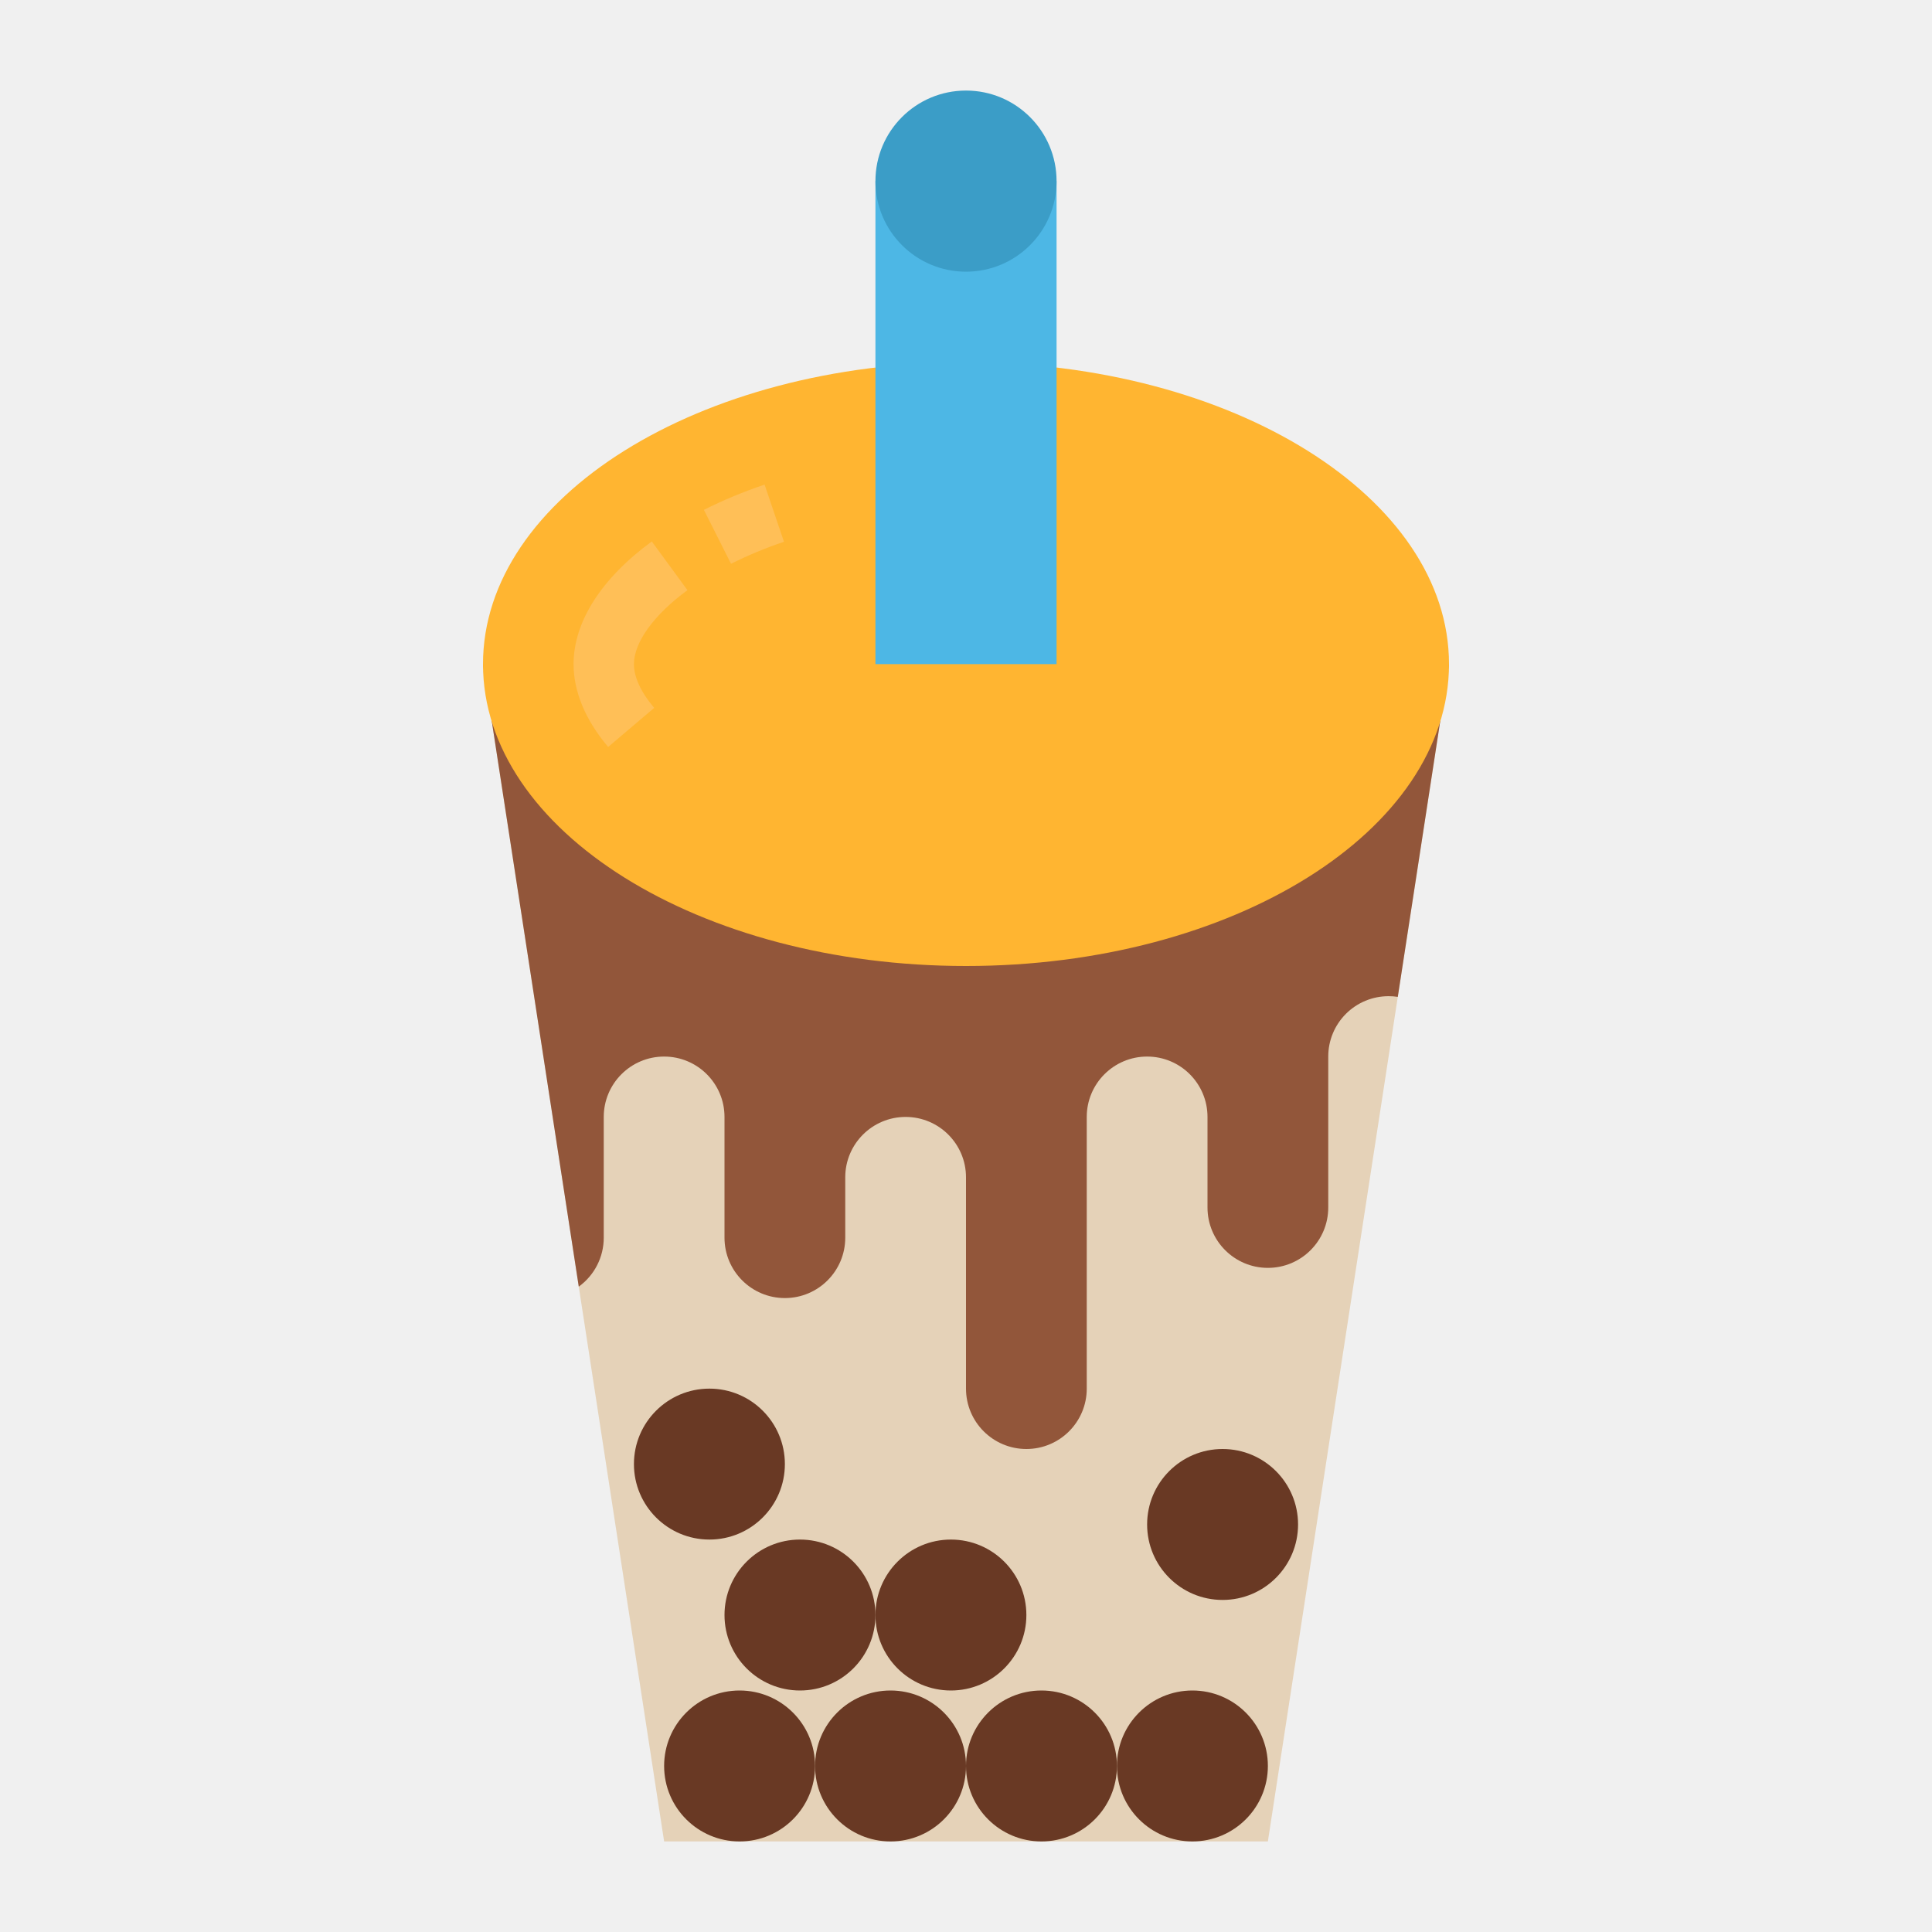
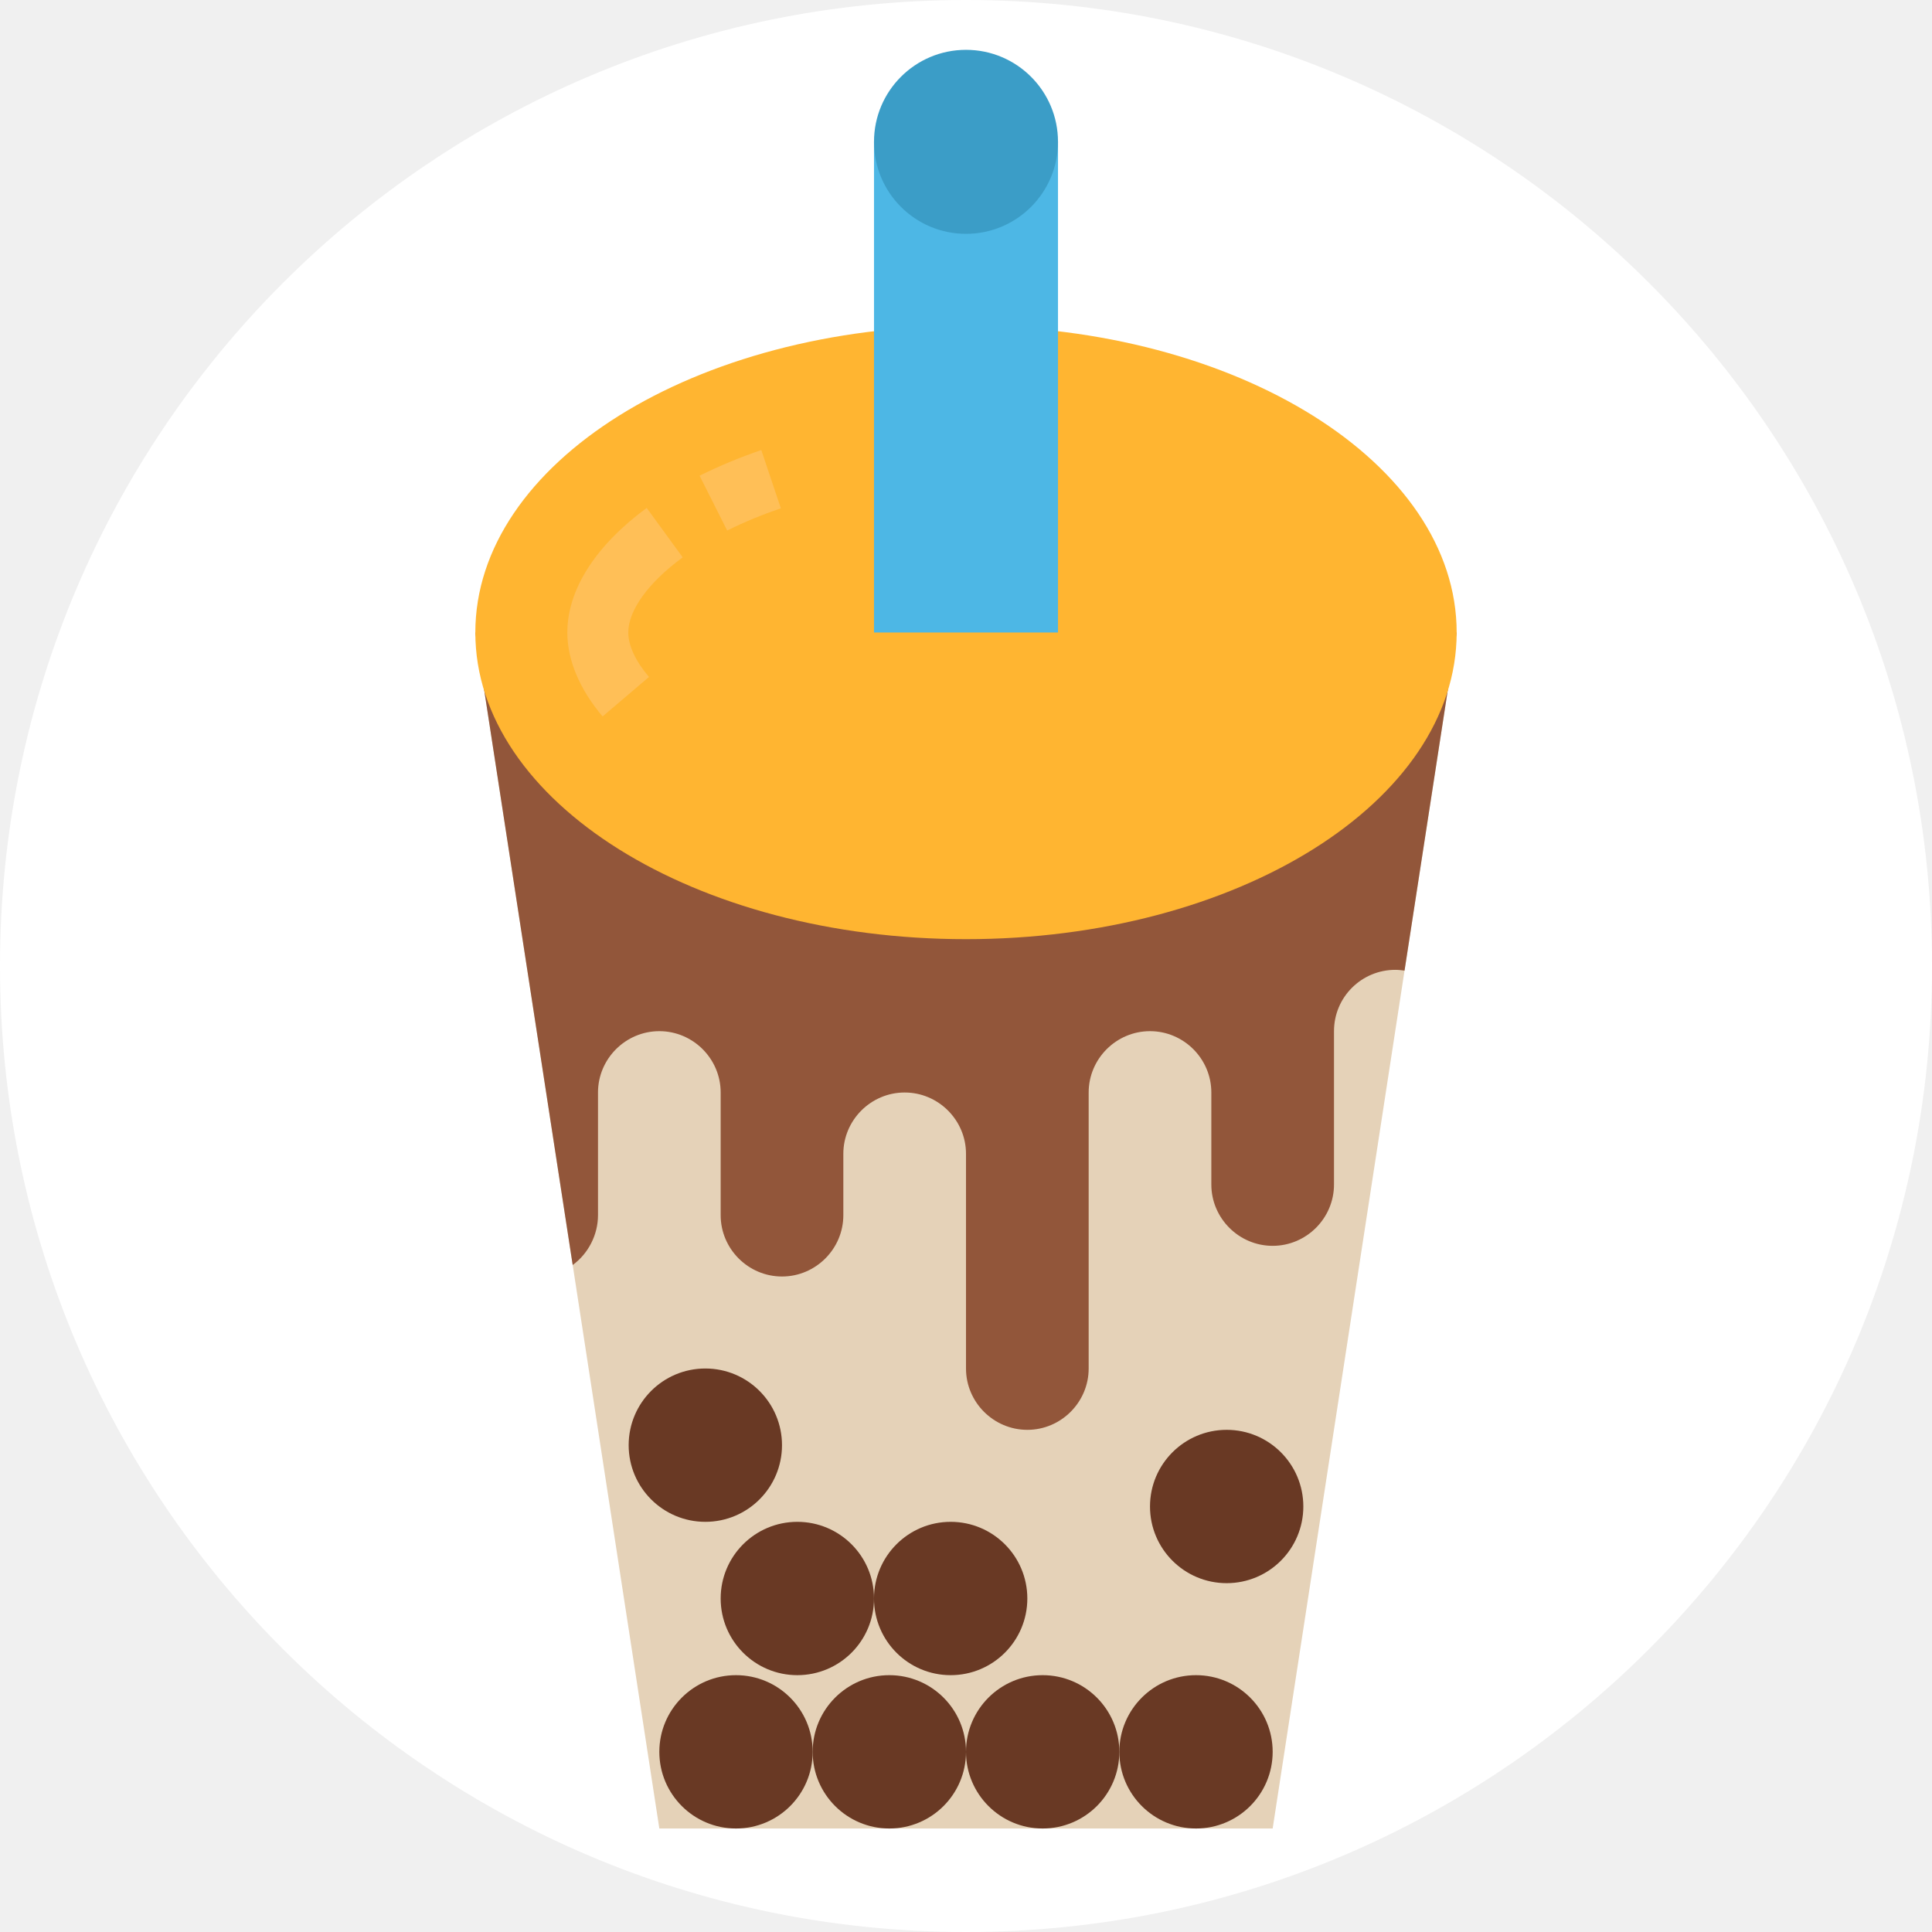
- <svg xmlns="http://www.w3.org/2000/svg" height="512" viewBox="0 0 512 512" width="512">
+ <svg xmlns="http://www.w3.org/2000/svg" version="1.1" id="Layer_1" x="0px" y="0px" viewBox="0 0 504 504" style="enable-background:new 0 0 504 504;" xml:space="preserve">
+   <style type="text/css">
+ 	.st0{fill:#FFFFFF;}
+ 	.st1{fill:#E5D2B8;}
+ 	.st2{fill:#92563A;}
+ 	.st3{fill:#693924;}
+ 	.st4{fill:#FFB531;}
+ 	.st5{fill:#FFBF57;}
+ 	.st6{fill:#4DB7E5;}
+ 	.st7{fill:#3B9DC7;}
+ </style>
+   <circle class="st0" cx="252" cy="252" r="252" />
  <g id="Flat">
-     <path d="m384 176-13.57 88.18-34.43 223.82h-160l-22.62-147.03-25.38-164.97z" fill="#e5d2b8" />
-     <path d="m384 176-13.57 88.18a16.161 16.161 0 0 0 -2.43-.18 15.979 15.979 0 0 0 -16 16v40a16 16 0 1 1 -32 0v-24a16 16 0 1 0 -32 0v72a16 16 0 1 1 -32 0v-56a16 16 0 1 0 -32 0v16a16 16 0 1 1 -32 0v-32a16 16 0 1 0 -32 0v32a15.987 15.987 0 0 1 -6.62 12.97l-25.38-164.97z" fill="#92563a" />
-     <g fill="#693924">
-       <circle cx="196" cy="468" r="20" />
-       <circle cx="236" cy="468" r="20" />
-       <circle cx="276" cy="468" r="20" />
-       <circle cx="316" cy="468" r="20" />
-       <circle cx="212" cy="428" r="20" />
-       <circle cx="252" cy="428" r="20" />
-       <circle cx="188" cy="388" r="20" />
-       <circle cx="324" cy="404" r="20" />
+     <path class="st1" d="M380,165l-13.6,88.2L332,477H172l-22.6-147L124,165H380z" />
+     <path class="st2" d="M380,165l-13.6,88.2c-0.8-0.1-1.6-0.2-2.4-0.2c-8.8,0-16,7.1-16,16c0,0,0,0,0,0v40c0,8.8-7.2,16-16,16   s-16-7.2-16-16v-24c0-8.8-7.2-16-16-16s-16,7.2-16,16v72c0,8.8-7.2,16-16,16s-16-7.2-16-16v-56c0-8.8-7.2-16-16-16s-16,7.2-16,16   v16c0,8.8-7.2,16-16,16s-16-7.2-16-16v-32c0-8.8-7.2-16-16-16s-16,7.2-16,16v32c0,5.1-2.5,10-6.6,13L124,165H380z" />
+     <g>
+       <circle class="st3" cx="192" cy="457" r="20" />
+       <circle class="st3" cx="232" cy="457" r="20" />
+       <circle class="st3" cx="272" cy="457" r="20" />
+       <circle class="st3" cx="312" cy="457" r="20" />
+       <circle class="st3" cx="208" cy="417" r="20" />
+       <circle class="st3" cx="248" cy="417" r="20" />
+       <circle class="st3" cx="184" cy="377" r="20" />
+       <circle class="st3" cx="320" cy="393" r="20" />
    </g>
-     <ellipse cx="256" cy="176" fill="#ffb531" rx="128" ry="80" />
-     <path d="m193.728 149.405-7.194-14.292a125.712 125.712 0 0 1 16.087-6.689l5.141 15.151a109.861 109.861 0 0 0 -14.034 5.83z" fill="#ffbf57" />
-     <path d="m161.17 197.95c-6-7.067-9.17-14.657-9.17-21.95 0-11.183 7.363-22.729 20.732-32.514l9.45 12.911c-8.882 6.503-14.182 13.828-14.182 19.603 0 3.449 1.855 7.458 5.367 11.594z" fill="#ffbf57" />
-     <path d="m232 48h48v128h-48z" fill="#4db7e5" />
-     <circle cx="256" cy="48" fill="#3b9dc7" r="24" />
+     <ellipse class="st4" cx="252" cy="165" rx="128" ry="80" />
+     <path class="st5" d="M189.7,138.4l-7.2-14.3c5.2-2.6,10.6-4.8,16.1-6.7l5.1,15.2C199,134.2,194.3,136.1,189.7,138.4L189.7,138.4z" />
+     <path class="st5" d="M157.2,186.9c-6-7.1-9.2-14.7-9.2-21.9c0-11.2,7.4-22.7,20.7-32.5l9.4,12.9c-8.9,6.5-14.2,13.8-14.2,19.6   c0,3.4,1.9,7.5,5.4,11.6L157.2,186.9z" />
+     <path class="st6" d="M228,37h48v128h-48V37z" />
+     <circle class="st7" cx="252" cy="37" r="24" />
  </g>
</svg>
